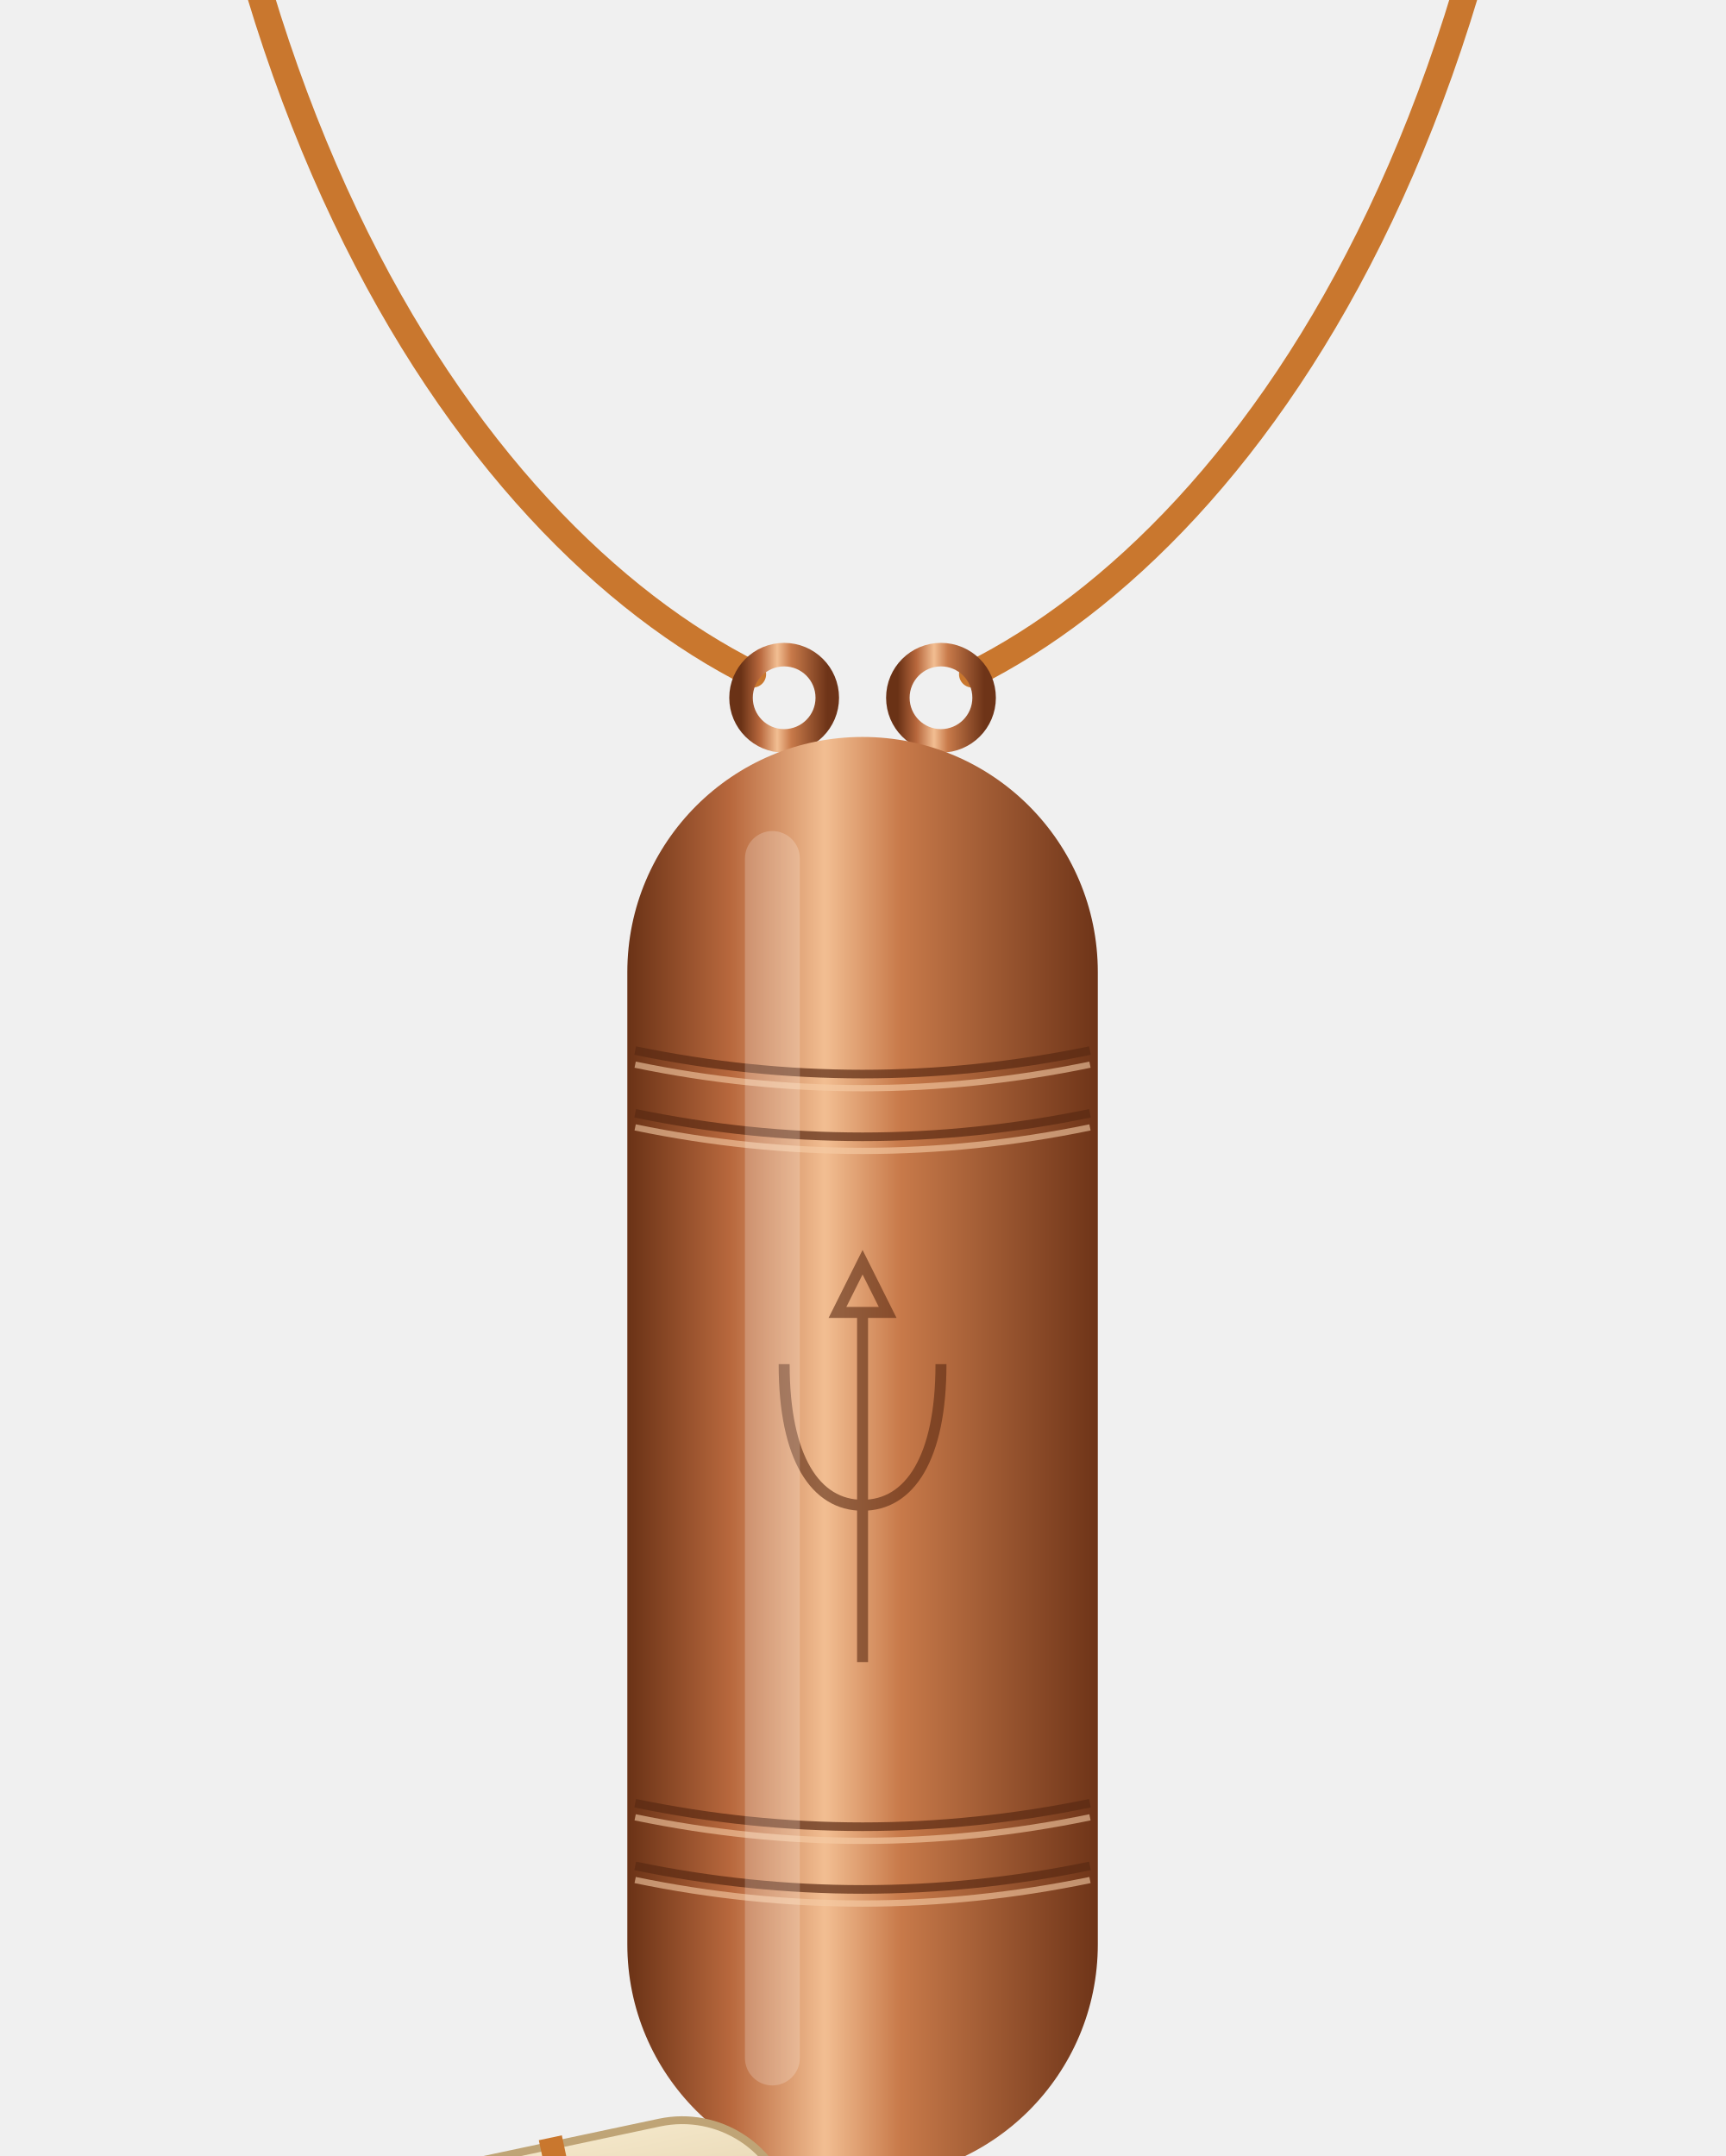
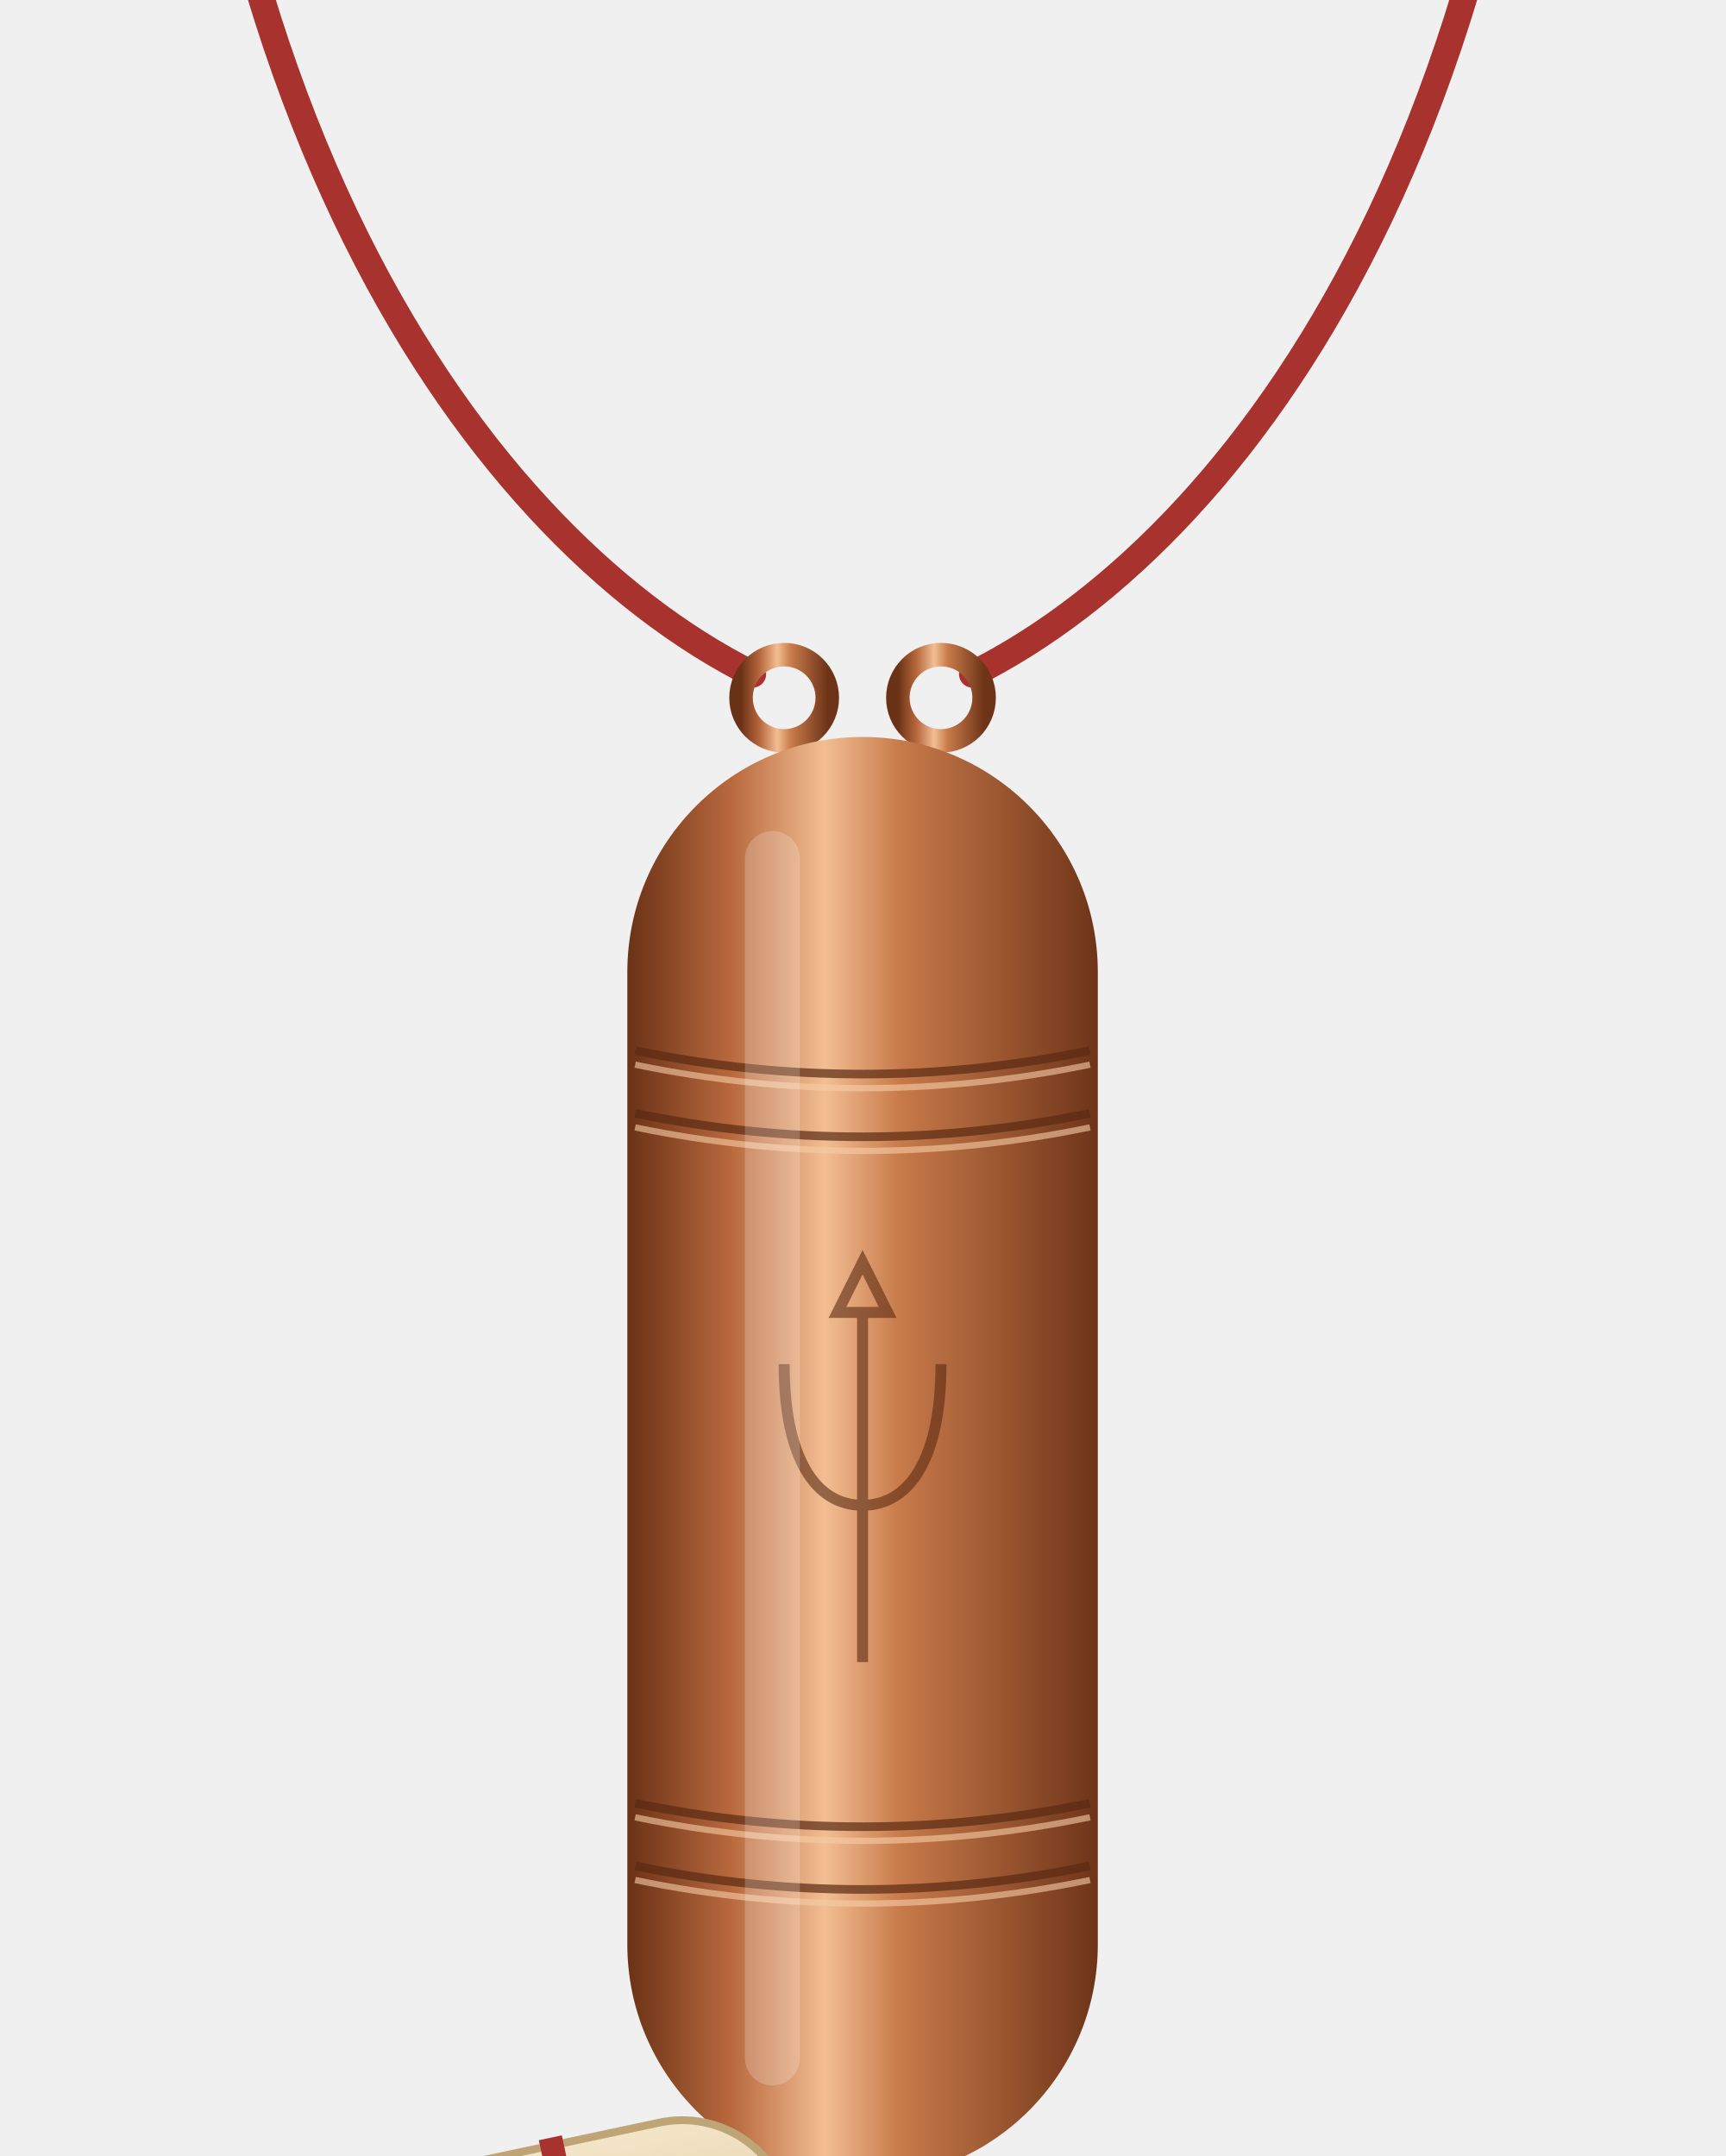
<svg xmlns="http://www.w3.org/2000/svg" viewBox="90 110 220 275" width="100%" height="100%" preserveAspectRatio="xMidYMid meet" role="img" aria-label="Hanuman Amulet">
  <defs>
    <radialGradient id="sh1ktmvrvd">
      <stop offset="0" stop-color="#0E3B30" stop-opacity=".28" />
      <stop offset="1" stop-color="#0E3B30" stop-opacity="0" />
    </radialGradient>
    <linearGradient id="cu1ktmvrvd" x1="0" x2="1">
      <stop offset="0" stop-color="#6A3216" />
      <stop offset=".22" stop-color="#B8683D" />
      <stop offset=".42" stop-color="#F2BE92" />
      <stop offset=".58" stop-color="#C87A4A" />
      <stop offset="1" stop-color="#6E3418" />
    </linearGradient>
    <linearGradient id="bp1ktmvrvd" x1="0" x2="0" y1="0" y2="1">
      <stop offset="0" stop-color="#F3E6C8" />
      <stop offset="1" stop-color="#D6BF94" />
    </linearGradient>
  </defs>
  <ellipse cx="206" cy="400" rx="60" ry="9" fill="url(#sh1ktmvrvd)" />
  <ellipse cx="132" cy="424" rx="74" ry="8" fill="url(#sh1ktmvrvd)" />
-   <path d="M112,10 C108,120 150,178 186,196 M288,10 C292,120 250,178 214,196" fill="none" stroke="#C9772E" stroke-width="3.4" stroke-linecap="round" />
+   <path d="M112,10 C108,120 150,178 186,196 M288,10 C292,120 250,178 214,196" fill="none" stroke="#A8322D" stroke-width="3.4" stroke-linecap="round" />
  <circle cx="190" cy="199" r="5.5" fill="none" stroke="url(#cu1ktmvrvd)" stroke-width="3" />
  <circle cx="210" cy="199" r="5.5" fill="none" stroke="url(#cu1ktmvrvd)" stroke-width="3" />
  <rect x="170" y="204" width="60" height="184" rx="30" fill="url(#cu1ktmvrvd)" />
  <path d="M171,244 Q200,250 229,244" fill="none" stroke="#5A2A12" stroke-width="1.1" opacity=".7" />
  <path d="M171,245.8 Q200,251.8 229,245.8" fill="none" stroke="#F6CDA6" stroke-width=".8" opacity=".6" />
  <path d="M171,252 Q200,258 229,252" fill="none" stroke="#5A2A12" stroke-width="1.1" opacity=".7" />
  <path d="M171,253.8 Q200,259.8 229,253.8" fill="none" stroke="#F6CDA6" stroke-width=".8" opacity=".6" />
  <path d="M171,340 Q200,346 229,340" fill="none" stroke="#5A2A12" stroke-width="1.1" opacity=".7" />
  <path d="M171,341.8 Q200,347.8 229,341.8" fill="none" stroke="#F6CDA6" stroke-width=".8" opacity=".6" />
  <path d="M171,348 Q200,354 229,348" fill="none" stroke="#5A2A12" stroke-width="1.1" opacity=".7" />
  <path d="M171,349.8 Q200,355.8 229,349.8" fill="none" stroke="#F6CDA6" stroke-width=".8" opacity=".6" />
  <path d="M200,278 V322 M190,284 C190,296 194,302 200,302 C206,302 210,296 210,284 M200,271 l-3.2,6.4 h6.4z" fill="none" stroke="#5A2A12" stroke-width="1.4" opacity=".6" />
  <rect x="185" y="216" width="7" height="160" rx="3.5" fill="#fff" opacity=".2" />
  <g transform="rotate(-12 132 404)">
    <rect x="72" y="390" width="120" height="28" rx="14" fill="url(#bp1ktmvrvd)" stroke="#BFA476" />
    <ellipse cx="86" cy="404" rx="7" ry="13" fill="none" stroke="#BFA476" />
    <path d="M106,398 h42 M106,405 h60 M106,411 h32" stroke="#A8322D" stroke-width="1" opacity=".55" />
-     <path d="M164,389 v30" stroke="#C9772E" stroke-width="3" />
+     <path d="M164,389 v30" stroke="#A8322D" stroke-width="3" />
  </g>
</svg>
